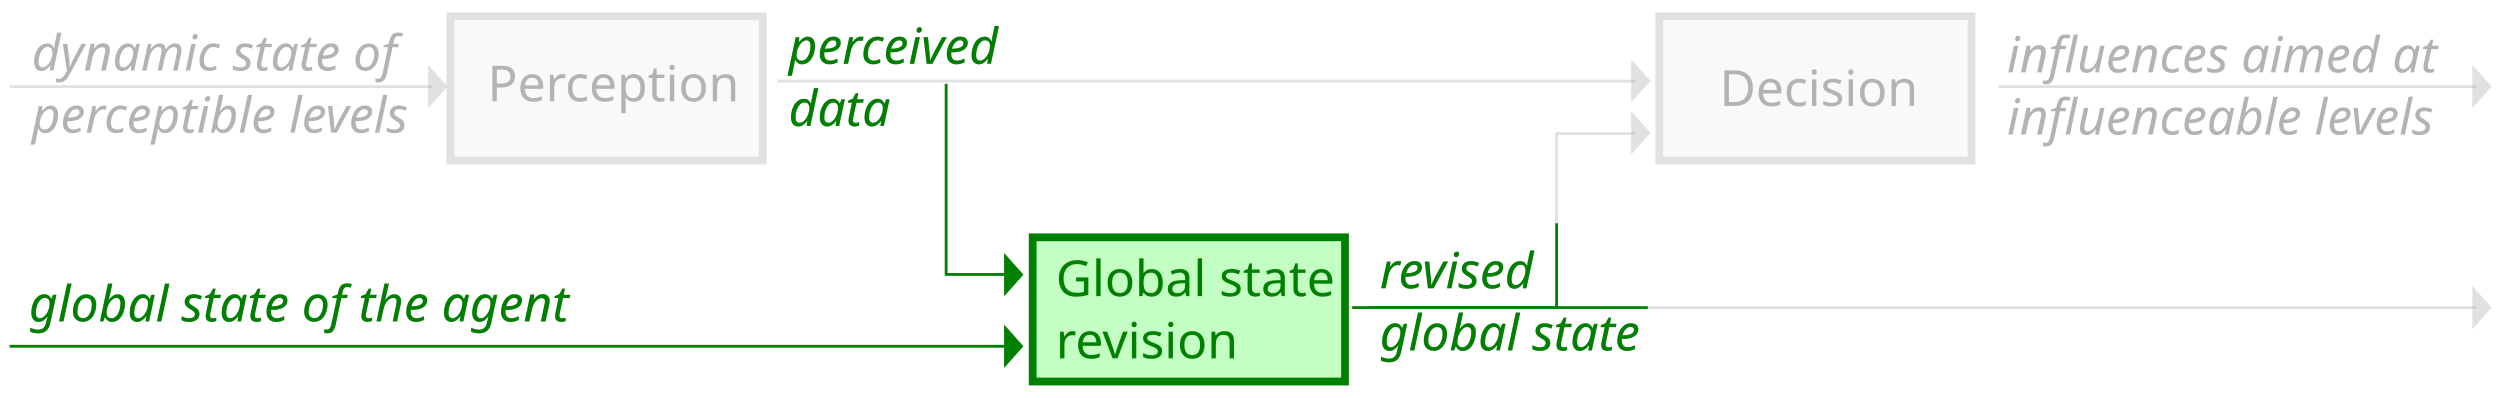
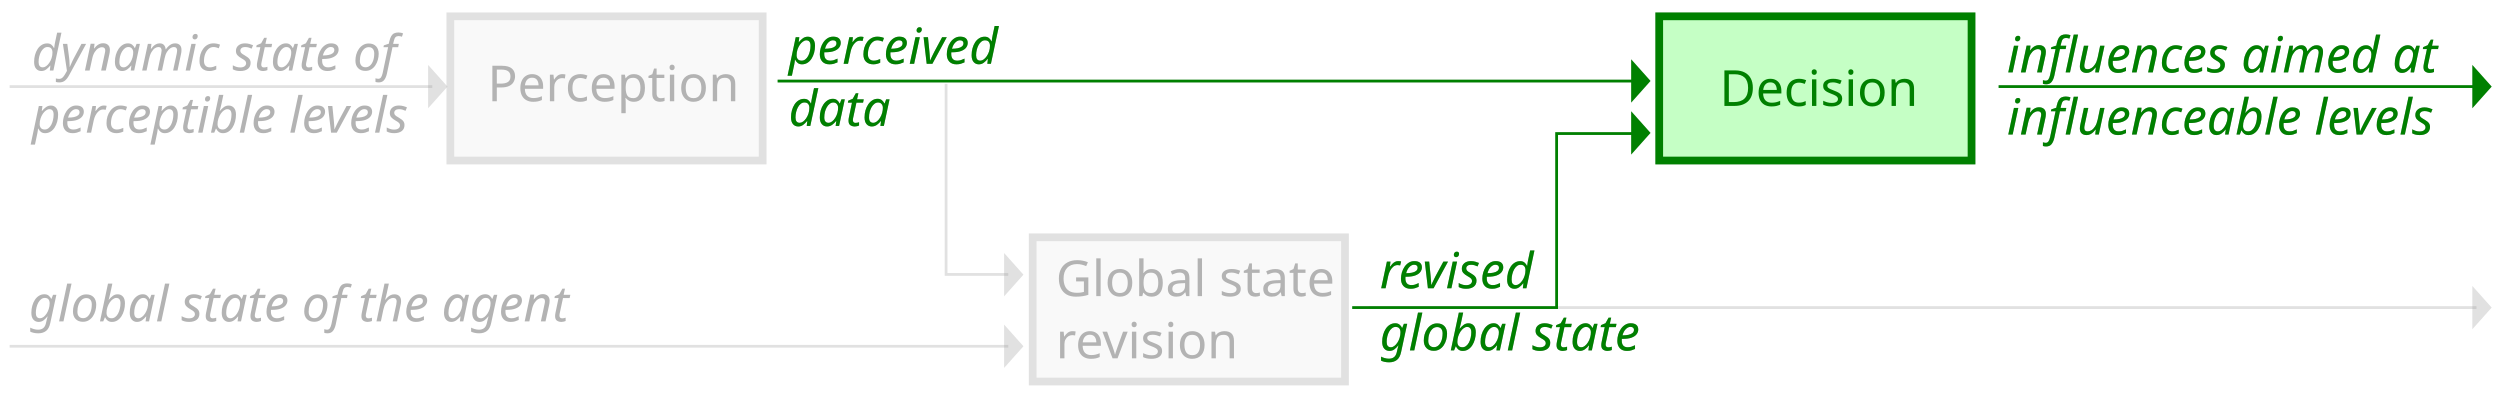
<svg xmlns="http://www.w3.org/2000/svg" width="905" height="144" id="svg2" version="1.1">
  <defs id="defs4">
    </defs>
  <g id="layer1" style="display:none" transform="translate(13.1875,-91.34375)">
    <g id="g3893" transform="translate(-14.65685,-296.0581)">
      <rect y="393.311" x="164.492" height="52.201" width="113.061" id="rect3119" style="fill:#ececec;stroke:#999999;stroke-width:2.799;stroke-miterlimit:4;stroke-dasharray:none" />
      <text id="text3105" y="424.066" x="177.956" style="font-size:18px;font-style:normal;font-weight:normal;line-height:125%;letter-spacing:0px;word-spacing:0px;fill:#000000;fill-opacity:1;stroke:none;font-family:Sans" xml:space="preserve">
        <tspan y="424.066" x="177.956" id="tspan3107">Perception</tspan>
      </text>
    </g>
    <g id="g3898" transform="translate(67.34315,-216.0581)">
      <rect style="fill:#ececec;stroke:#999999;stroke-width:2.799;stroke-miterlimit:4;stroke-dasharray:none" id="rect3121" width="113.061" height="52.201" x="293.299" y="393.311" />
      <text id="text3109" y="414.609" x="301.688" style="font-size:18px;font-style:normal;font-weight:normal;line-height:125%;letter-spacing:0px;word-spacing:0px;fill:#000000;fill-opacity:1;stroke:none;font-family:Sans" xml:space="preserve">
        <tspan y="414.609" x="301.688" id="tspan3111">Global state</tspan>
        <tspan id="tspan3113" y="437.109" x="301.688">revision</tspan>
      </text>
    </g>
    <g id="g3904" transform="translate(165.3432,-296.0581)">
      <rect y="393.311" x="422.106" height="52.201" width="113.061" id="rect3123" style="fill:#ececec;stroke:#999999;stroke-width:2.799;stroke-miterlimit:4;stroke-dasharray:none" />
      <text transform="translate(-6.044373,255.7488)" id="text3115" y="170" x="450" style="font-size:18px;font-style:normal;font-weight:normal;line-height:125%;letter-spacing:0px;word-spacing:0px;fill:#000000;fill-opacity:1;stroke:none;font-family:Sans" xml:space="preserve">
        <tspan y="170" x="450" id="tspan3117">Decision</tspan>
      </text>
    </g>
    <text xml:space="preserve" style="font-size:18px;font-style:oblique;font-weight:normal;line-height:125%;letter-spacing:0px;word-spacing:0px;fill:#000000;fill-opacity:1;stroke:none;font-family:Sans;-inkscape-font-specification:Sans Oblique" x="-1.701" y="116.867" id="text3909">
      <tspan id="tspan3911" x="-1.701" y="116.867">dynamic state of</tspan>
      <tspan x="-1.701" y="139.367" id="tspan3913">perceptible levels</tspan>
    </text>
    <text xml:space="preserve" style="font-size:18px;font-style:oblique;font-weight:normal;line-height:125%;letter-spacing:0px;word-spacing:0px;fill:#000000;fill-opacity:1;stroke:none;font-family:Sans;-inkscape-font-specification:Sans Oblique" x="713.299" y="117.55" id="text3915">
      <tspan id="tspan3917" x="713.299" y="117.55">influences aimed at</tspan>
      <tspan x="713.299" y="140.05" id="tspan3919">influenceable levels</tspan>
    </text>
    <text xml:space="preserve" style="font-size:18px;font-style:oblique;font-weight:normal;line-height:125%;letter-spacing:0px;word-spacing:0px;fill:#000000;fill-opacity:1;stroke:none;font-family:Sans;-inkscape-font-specification:Sans Oblique" x="272.299" y="114.441" id="text3921">
      <tspan id="tspan3923" x="272.299" y="114.441">perceived</tspan>
      <tspan x="272.299" y="136.941" id="tspan3925">data</tspan>
    </text>
    <text xml:space="preserve" style="font-size:18px;font-style:oblique;font-weight:normal;line-height:125%;letter-spacing:0px;word-spacing:0px;fill:#000000;fill-opacity:1;stroke:none;font-family:Sans;-inkscape-font-specification:Sans Oblique" x="-2.701" y="207.691" id="text3927">
      <tspan id="tspan3929" x="-2.701" y="207.691">global state of the agent</tspan>
    </text>
    <text id="text3931" y="195.691" x="486.299" style="font-size:18px;font-style:oblique;font-weight:normal;line-height:125%;letter-spacing:0px;word-spacing:0px;fill:#000000;fill-opacity:1;stroke:none;font-family:Sans;-inkscape-font-specification:Sans Oblique" xml:space="preserve">
      <tspan y="195.691" x="486.299" id="tspan3933">revised</tspan>
      <tspan y="218.191" x="486.299" id="tspan3945">global state</tspan>
    </text>
    <path style="fill:none;stroke:#999999;stroke-width:1px;stroke-linecap:butt;stroke-linejoin:miter;stroke-opacity:1" d="m -9.701,122.691 153,0" id="path3935" />
    <path style="fill:none;stroke:#999999;stroke-width:1px;stroke-linecap:butt;stroke-linejoin:miter;stroke-opacity:1" d="m 268.299,120.691 310.5,0" id="path3937" />
    <path style="fill:none;stroke:#999999;stroke-width:1px;stroke-linecap:butt;stroke-linejoin:miter;stroke-opacity:1" d="m 329.299,121.691 0,69 22.5,0" id="path3939" />
    <path style="fill:none;stroke:#999999;stroke-width:1px;stroke-linecap:butt;stroke-linejoin:miter;stroke-opacity:1" d="m -9.701,216.691 361.5,0" id="path3941" />
    <path style="fill:none;stroke:#999999;stroke-width:1px;stroke-linecap:butt;stroke-linejoin:miter;stroke-opacity:1" d="m 476.299,202.691 74,0 0,-63 28.5,0" id="path3943" />
    <path id="path3947" d="m 710.299,122.691 173,0" style="fill:none;stroke:#999999;stroke-width:1px;stroke-linecap:butt;stroke-linejoin:miter;stroke-opacity:1" />
    <path style="fill:#999999;fill-opacity:1;stroke:none" id="path3949" d="m -44.945,-52 -13.583,7.842 0,-15.684 z" transform="matrix(0.5153471,0,0,1,911.9609,174.6906)" />
    <path style="fill:#999999;fill-opacity:1;stroke:none;display:inline" id="path3949-1" d="m -44.945,-52 -13.583,7.842 0,-15.684 z" transform="matrix(0.5153471,0,0,1,171.9608,174.6906)" />
    <path style="fill:#999999;fill-opacity:1;stroke:none;display:inline" id="path3949-7" d="m -44.945,-52 -13.583,7.842 0,-15.684 z" transform="matrix(0.5153471,0,0,1,380.4608,268.6906)" />
    <path style="fill:#999999;fill-opacity:1;stroke:none;display:inline" id="path3949-4" d="m -44.945,-52 -13.583,7.842 0,-15.684 z" transform="matrix(0.5153471,0,0,1,380.4608,242.7754)" />
    <path style="fill:#999999;fill-opacity:1;stroke:none;display:inline" id="path3949-0" d="m -44.945,-52 -13.583,7.842 0,-15.684 z" transform="matrix(0.5153471,0,0,1,607.4609,191.4564)" />
    <path style="fill:#999999;fill-opacity:1;stroke:none;display:inline" id="path3949-9" d="m -44.945,-52 -13.583,7.842 0,-15.684 z" transform="matrix(0.5153471,0,0,1,607.4609,172.6505)" />
    <path id="path3068" d="m 482.299,202.691 401,0" style="fill:none;stroke:#999999;stroke-width:1px;stroke-linecap:butt;stroke-linejoin:miter;stroke-opacity:1" />
    <path style="fill:#999999;fill-opacity:1;stroke:none;display:inline" id="path3949-7-1" d="m -44.945,-52 -13.583,7.842 0,-15.684 z" transform="matrix(0.5153471,0,0,1,911.9606,254.6906)" />
  </g>
  <g transform="translate(13.1875,-91.34375)" style="display:inline" id="g4129">
    <g transform="translate(-14.65685,-296.0581)" id="g4131" style="opacity:0.3">
      <rect style="fill:#ececec;stroke:#999999;stroke-width:2.799;stroke-miterlimit:4;stroke-dasharray:none" id="rect4133" width="113.061" height="52.201" x="164.492" y="393.311" />
      <text xml:space="preserve" style="font-size:18px;font-style:normal;font-weight:normal;line-height:125%;letter-spacing:0px;word-spacing:0px;fill:#000000;fill-opacity:1;stroke:none;font-family:Sans" x="177.956" y="424.066" id="text4135">
        <tspan id="tspan4137" x="177.956" y="424.066">Perception</tspan>
      </text>
    </g>
    <g transform="translate(67.34315,-216.0581)" id="g4139" style="opacity:0.3">
      <rect y="393.311" x="293.299" height="52.201" width="113.061" id="rect4141" style="fill:#ececec;stroke:#999999;stroke-width:2.799;stroke-miterlimit:4;stroke-dasharray:none" />
      <text xml:space="preserve" style="font-size:18px;font-style:normal;font-weight:normal;line-height:125%;letter-spacing:0px;word-spacing:0px;fill:#000000;fill-opacity:1;stroke:none;font-family:Sans" x="301.688" y="414.609" id="text4143">
        <tspan id="tspan4145" x="301.688" y="414.609">Global state</tspan>
        <tspan x="301.688" y="437.109" id="tspan4147">revision</tspan>
      </text>
    </g>
    <g transform="translate(165.3432,-296.0581)" id="g4149" style="opacity:0.3">
      <rect style="fill:#ececec;stroke:#999999;stroke-width:2.799;stroke-miterlimit:4;stroke-dasharray:none" id="rect4151" width="113.061" height="52.201" x="422.106" y="393.311" />
      <text xml:space="preserve" style="font-size:18px;font-style:normal;font-weight:normal;line-height:125%;letter-spacing:0px;word-spacing:0px;fill:#000000;fill-opacity:1;stroke:none;font-family:Sans" x="450" y="170" id="text4153" transform="translate(-6.044373,255.7488)">
        <tspan id="tspan4155" x="450" y="170">Decision</tspan>
      </text>
    </g>
    <text id="text4157" y="116.867" x="-1.701" style="font-size:18px;font-style:oblique;font-weight:normal;line-height:125%;letter-spacing:0px;word-spacing:0px;opacity:0.3;fill:#000000;fill-opacity:1;stroke:none;font-family:Sans;-inkscape-font-specification:Sans Oblique" xml:space="preserve">
      <tspan y="116.867" x="-1.701" id="tspan4159">dynamic state of</tspan>
      <tspan id="tspan4161" y="139.367" x="-1.701">perceptible levels</tspan>
    </text>
    <text id="text4163" y="117.55" x="713.299" style="font-size:18px;font-style:oblique;font-weight:normal;line-height:125%;letter-spacing:0px;word-spacing:0px;opacity:0.3;fill:#000000;fill-opacity:1;stroke:none;font-family:Sans;-inkscape-font-specification:Sans Oblique" xml:space="preserve">
      <tspan y="117.55" x="713.299" id="tspan4165">influences aimed at</tspan>
      <tspan id="tspan4167" y="140.05" x="713.299">influenceable levels</tspan>
    </text>
    <text id="text4169" y="114.441" x="272.299" style="font-size:18px;font-style:oblique;font-weight:normal;line-height:125%;letter-spacing:0px;word-spacing:0px;opacity:0.3;fill:#000000;fill-opacity:1;stroke:none;font-family:Sans;-inkscape-font-specification:Sans Oblique" xml:space="preserve">
      <tspan y="114.441" x="272.299" id="tspan4171">perceived</tspan>
      <tspan id="tspan4173" y="136.941" x="272.299">data</tspan>
    </text>
    <text id="text4175" y="207.691" x="-2.701" style="font-size:18px;font-style:oblique;font-weight:normal;line-height:125%;letter-spacing:0px;word-spacing:0px;opacity:0.3;fill:#000000;fill-opacity:1;stroke:none;font-family:Sans;-inkscape-font-specification:Sans Oblique" xml:space="preserve">
      <tspan y="207.691" x="-2.701" id="tspan4177">global state of the agent</tspan>
    </text>
    <text xml:space="preserve" style="font-size:18px;font-style:oblique;font-weight:normal;line-height:125%;letter-spacing:0px;word-spacing:0px;opacity:0.3;fill:#000000;fill-opacity:1;stroke:none;font-family:Sans;-inkscape-font-specification:Sans Oblique" x="486.299" y="195.691" id="text4179">
      <tspan id="tspan4181" x="486.299" y="195.691">revised</tspan>
      <tspan id="tspan4183" x="486.299" y="218.191">global state</tspan>
    </text>
    <path id="path4185" d="m -9.701,122.691 153,0" style="opacity:0.3;fill:none;stroke:#999999;stroke-width:1px;stroke-linecap:butt;stroke-linejoin:miter;stroke-opacity:1" />
    <path id="path4187" d="m 268.299,120.691 310.5,0" style="opacity:0.3;fill:none;stroke:#999999;stroke-width:1px;stroke-linecap:butt;stroke-linejoin:miter;stroke-opacity:1" />
    <path id="path4189" d="m 329.299,121.691 0,69 22.5,0" style="opacity:0.3;fill:none;stroke:#999999;stroke-width:1px;stroke-linecap:butt;stroke-linejoin:miter;stroke-opacity:1" />
    <path id="path4191" d="m -9.701,216.691 361.5,0" style="opacity:0.3;fill:none;stroke:#999999;stroke-width:1px;stroke-linecap:butt;stroke-linejoin:miter;stroke-opacity:1" />
    <path id="path4193" d="m 476.299,202.691 74,0 0,-63 28.5,0" style="opacity:0.3;fill:none;stroke:#999999;stroke-width:1px;stroke-linecap:butt;stroke-linejoin:miter;stroke-opacity:1" />
    <path style="opacity:0.3;fill:none;stroke:#999999;stroke-width:1px;stroke-linecap:butt;stroke-linejoin:miter;stroke-opacity:1" d="m 710.299,122.691 173,0" id="path4195" />
    <path transform="matrix(0.5153471,0,0,1,911.9609,174.6906)" d="m -44.945,-52 -13.583,7.842 0,-15.684 z" id="path4197" style="opacity:0.3;fill:#999999;fill-opacity:1;stroke:none" />
    <path transform="matrix(0.5153471,0,0,1,171.9608,174.6906)" d="m -44.945,-52 -13.583,7.842 0,-15.684 z" id="path4199" style="opacity:0.3;fill:#999999;fill-opacity:1;stroke:none;display:inline" />
    <path transform="matrix(0.5153471,0,0,1,380.4608,268.6906)" d="m -44.945,-52 -13.583,7.842 0,-15.684 z" id="path4201" style="opacity:0.3;fill:#999999;fill-opacity:1;stroke:none;display:inline" />
    <path transform="matrix(0.5153471,0,0,1,380.4608,242.7754)" d="m -44.945,-52 -13.583,7.842 0,-15.684 z" id="path4203" style="opacity:0.3;fill:#999999;fill-opacity:1;stroke:none;display:inline" />
    <path transform="matrix(0.5153471,0,0,1,607.4609,191.4564)" d="m -44.945,-52 -13.583,7.842 0,-15.684 z" id="path4205" style="opacity:0.3;fill:#999999;fill-opacity:1;stroke:none;display:inline" />
    <path transform="matrix(0.5153471,0,0,1,607.4609,172.6505)" d="m -44.945,-52 -13.583,7.842 0,-15.684 z" id="path4207" style="opacity:0.3;fill:#999999;fill-opacity:1;stroke:none;display:inline" />
    <path style="opacity:0.3;fill:none;stroke:#999999;stroke-width:1px;stroke-linecap:butt;stroke-linejoin:miter;stroke-opacity:1" d="m 482.299,202.691 401,0" id="path4209" />
    <path transform="matrix(0.5153471,0,0,1,911.9606,254.6906)" d="m -44.945,-52 -13.583,7.842 0,-15.684 z" id="path4211" style="opacity:0.3;fill:#999999;fill-opacity:1;stroke:none;display:inline" />
  </g>
  <g transform="translate(13.1875,-91.34375)" style="display:none" id="g3030">
    <rect y="97.253" x="149.835" height="52.201" width="113.061" id="rect3034" style="fill:#b7ffb7;fill-opacity:1;stroke:#008000;stroke-width:2.799;stroke-miterlimit:4;stroke-dasharray:none" />
    <text id="text3036" y="128.008" x="163.299" style="font-size:18px;font-style:normal;font-weight:normal;line-height:125%;letter-spacing:0px;word-spacing:0px;fill:#008000;fill-opacity:1;stroke:none;font-family:Sans" xml:space="preserve">
      <tspan y="128.008" x="163.299" id="tspan3038">Perception</tspan>
    </text>
    <text id="text3058" y="116.867" x="-1.701" style="font-size:18px;font-style:oblique;font-weight:normal;line-height:125%;letter-spacing:0px;word-spacing:0px;fill:#008000;fill-opacity:1;stroke:none;font-family:Sans;-inkscape-font-specification:Sans Oblique" xml:space="preserve">
      <tspan y="116.867" x="-1.701" id="tspan3060">dynamic state of</tspan>
      <tspan id="tspan3062" y="139.367" x="-1.701">perceptible levels</tspan>
    </text>
    <text id="text3070" y="114.441" x="272.299" style="font-size:18px;font-style:oblique;font-weight:normal;line-height:125%;letter-spacing:0px;word-spacing:0px;fill:#008000;fill-opacity:1;stroke:none;font-family:Sans;-inkscape-font-specification:Sans Oblique" xml:space="preserve">
      <tspan y="114.441" x="272.299" id="tspan3072">perceived</tspan>
      <tspan id="tspan3074" y="136.941" x="272.299">data</tspan>
    </text>
    <path id="path4283" d="m -9.701,122.691 153,0" style="fill:#008000;stroke:#008000;stroke-width:1px;stroke-linecap:butt;stroke-linejoin:miter;stroke-opacity:1;display:inline" />
    <path id="path4285" d="m 268.299,120.691 110.5,0" style="fill:#008000;stroke:#008000;stroke-width:1px;stroke-linecap:butt;stroke-linejoin:miter;stroke-opacity:1;display:inline" />
    <path transform="matrix(0.5153471,0,0,1,171.9608,174.6906)" d="m -44.945,-52 -13.583,7.842 0,-15.684 z" id="path4289" style="fill:#008000;fill-opacity:1;stroke:none;display:inline" />
    <path style="font-size:medium;font-style:normal;font-variant:normal;font-weight:normal;font-stretch:normal;text-indent:0;text-align:start;text-decoration:none;line-height:normal;letter-spacing:normal;word-spacing:normal;text-transform:none;direction:ltr;block-progression:tb;writing-mode:lr-tb;text-anchor:start;baseline-shift:baseline;color:#000000;fill:#008000;fill-opacity:1;stroke:none;stroke-width:1px;marker:none;visibility:visible;display:inline;overflow:visible;enable-background:accumulate;font-family:Sans;-inkscape-font-specification:Sans" d="m 328.812,121.088 0,29.35 1,0 0,-29.35 z" id="path4373" />
  </g>
-   <g id="layer2" style="display:inline">
+   <g id="layer2" style="display:none">
    <rect style="fill:#c3ffc3;fill-opacity:1;stroke:#008000;stroke-width:2.799;stroke-miterlimit:4;stroke-dasharray:none" id="rect4216" width="113.061" height="52.201" x="373.83" y="85.909" />
    <text id="text4218" y="107.207" x="382.218" style="font-size:18px;font-style:normal;font-weight:normal;line-height:125%;letter-spacing:0px;word-spacing:0px;fill:#008000;fill-opacity:1;stroke:none;font-family:Sans" xml:space="preserve">
      <tspan y="107.207" x="382.218" id="tspan4220">Global state</tspan>
      <tspan id="tspan4222" y="129.707" x="382.218">revision</tspan>
    </text>
    <text transform="translate(13.1875,-91.34375)" id="text4224" y="114.441" x="272.299" style="font-size:18px;font-style:oblique;font-weight:normal;line-height:125%;letter-spacing:0px;word-spacing:0px;fill:#008000;fill-opacity:1;stroke:none;display:inline;font-family:Sans;-inkscape-font-specification:Sans Oblique" xml:space="preserve">
      <tspan y="114.441" x="272.299" id="tspan4226">perceived</tspan>
      <tspan id="tspan4228" y="136.941" x="272.299">data</tspan>
    </text>
    <text transform="translate(13.1875,-91.34375)" id="text4230" y="207.691" x="-2.701" style="font-size:18px;font-style:oblique;font-weight:normal;line-height:125%;letter-spacing:0px;word-spacing:0px;fill:#008000;fill-opacity:1;stroke:none;display:inline;font-family:Sans;-inkscape-font-specification:Sans Oblique" xml:space="preserve">
      <tspan y="207.691" x="-2.701" id="tspan4232">global state of the agent</tspan>
    </text>
    <text transform="translate(13.1875,-91.34375)" xml:space="preserve" style="font-size:18px;font-style:oblique;font-weight:normal;line-height:125%;letter-spacing:0px;word-spacing:0px;fill:#008000;fill-opacity:1;stroke:none;display:inline;font-family:Sans;-inkscape-font-specification:Sans Oblique" x="486.299" y="195.691" id="text4234">
      <tspan id="tspan4236" x="486.299" y="195.691">revised</tspan>
      <tspan id="tspan4238" x="486.299" y="218.191">global state</tspan>
    </text>
    <path transform="translate(13.1875,-91.34375)" id="path4313" d="m 328.812,121.688 0,69 0,0.5 0.5,0 22.5,0 0,-1 -22,0 0,-68.5 -1,0 z" style="font-size:medium;font-style:normal;font-variant:normal;font-weight:normal;font-stretch:normal;text-indent:0;text-align:start;text-decoration:none;line-height:normal;letter-spacing:normal;word-spacing:normal;text-transform:none;direction:ltr;block-progression:tb;writing-mode:lr-tb;text-anchor:start;baseline-shift:baseline;color:#000000;fill:#008000;fill-opacity:1;stroke:none;stroke-width:1px;marker:none;visibility:visible;display:inline;overflow:visible;enable-background:accumulate;font-family:Sans;-inkscape-font-specification:Sans" />
    <path style="fill:#008000;fill-opacity:1;stroke:none;display:inline" id="path4315" d="m -44.945,-52 -13.583,7.842 0,-15.684 z" transform="matrix(0.5153471,0,0,1,393.6483,151.4316)" />
    <path style="font-size:medium;font-style:normal;font-variant:normal;font-weight:normal;font-stretch:normal;text-indent:0;text-align:start;text-decoration:none;line-height:normal;letter-spacing:normal;word-spacing:normal;text-transform:none;direction:ltr;block-progression:tb;writing-mode:lr-tb;text-anchor:start;baseline-shift:baseline;color:#000000;fill:#008000;fill-opacity:1;stroke:none;stroke-width:1px;marker:none;visibility:visible;display:inline;overflow:visible;enable-background:accumulate;font-family:Sans;-inkscape-font-specification:Sans" d="m 3.5,124.844 0,1 361.5,0 0,-1 -361.5,0 z" id="path4323" />
    <path transform="matrix(0.5153471,0,0,1,393.6483,177.3469)" d="m -44.945,-52 -13.583,7.842 0,-15.684 z" id="path4327" style="fill:#008000;fill-opacity:1;stroke:none;display:inline" />
    <path style="font-size:medium;font-style:normal;font-variant:normal;font-weight:normal;font-stretch:normal;text-indent:0;text-align:start;text-decoration:none;line-height:normal;letter-spacing:normal;word-spacing:normal;text-transform:none;direction:ltr;block-progression:tb;writing-mode:lr-tb;text-anchor:start;baseline-shift:baseline;color:#000000;fill:#008000;fill-opacity:1;stroke:none;stroke-width:1px;marker:none;visibility:visible;display:inline;overflow:visible;enable-background:accumulate;font-family:Sans;-inkscape-font-specification:Sans" d="m 495.5,110.844 0,1 101,0 0,-1 z" id="path4331" />
    <path style="font-size:medium;font-style:normal;font-variant:normal;font-weight:normal;font-stretch:normal;text-indent:0;text-align:start;text-decoration:none;line-height:normal;letter-spacing:normal;word-spacing:normal;text-transform:none;direction:ltr;block-progression:tb;writing-mode:lr-tb;text-anchor:start;baseline-shift:baseline;color:#000000;fill:#008000;fill-opacity:1;stroke:none;stroke-width:1px;marker:none;visibility:visible;display:inline;overflow:visible;enable-background:accumulate;font-family:Sans;-inkscape-font-specification:Sans" d="m 563,80.844 0,30 -73.5,0 0,1 74,0 0.5,0 0,-0.5 0,-30.5 z" id="path4365" />
  </g>
-   <g id="layer3" style="display:none">
+   <g id="layer3" style="display:inline">
    <rect style="fill:#c5ffc5;fill-opacity:1;stroke:#008000;stroke-width:2.799;stroke-miterlimit:4;stroke-dasharray:none" id="rect4383" width="113.061" height="52.201" x="600.637" y="5.909" />
    <text xml:space="preserve" style="font-size:18px;font-style:normal;font-weight:normal;line-height:125%;letter-spacing:0px;word-spacing:0px;fill:#008000;fill-opacity:1;stroke:none;font-family:Sans" x="622.486" y="38.347" id="text4385">
      <tspan id="tspan4387" x="622.486" y="38.347">Decision</tspan>
    </text>
    <text transform="translate(13.1875,-91.34375)" xml:space="preserve" style="font-size:18px;font-style:oblique;font-weight:normal;line-height:125%;letter-spacing:0px;word-spacing:0px;fill:#008000;fill-opacity:1;stroke:none;display:inline;font-family:Sans;-inkscape-font-specification:Sans Oblique" x="713.299" y="117.55" id="text4389">
      <tspan id="tspan4391" x="713.299" y="117.55">influences aimed at</tspan>
      <tspan x="713.299" y="140.05" id="tspan4393">influenceable levels</tspan>
    </text>
    <text transform="translate(13.1875,-91.34375)" xml:space="preserve" style="font-size:18px;font-style:oblique;font-weight:normal;line-height:125%;letter-spacing:0px;word-spacing:0px;fill:#008000;fill-opacity:1;stroke:none;display:inline;font-family:Sans;-inkscape-font-specification:Sans Oblique" x="272.299" y="114.441" id="text4395">
      <tspan id="tspan4397" x="272.299" y="114.441">perceived</tspan>
      <tspan x="272.299" y="136.941" id="tspan4399">data</tspan>
    </text>
    <text transform="translate(13.1875,-91.34375)" id="text4401" y="195.691" x="486.299" style="font-size:18px;font-style:oblique;font-weight:normal;line-height:125%;letter-spacing:0px;word-spacing:0px;fill:#008000;fill-opacity:1;stroke:none;display:inline;font-family:Sans;-inkscape-font-specification:Sans Oblique" xml:space="preserve">
      <tspan y="195.691" x="486.299" id="tspan4403">revised</tspan>
      <tspan y="218.191" x="486.299" id="tspan4405">global state</tspan>
    </text>
    <path style="font-size:medium;font-style:normal;font-variant:normal;font-weight:normal;font-stretch:normal;text-indent:0;text-align:start;text-decoration:none;line-height:normal;letter-spacing:normal;word-spacing:normal;text-transform:none;direction:ltr;block-progression:tb;writing-mode:lr-tb;text-anchor:start;baseline-shift:baseline;color:#000000;fill:#008000;fill-opacity:1;stroke:none;stroke-width:1px;marker:none;visibility:visible;display:inline;overflow:visible;enable-background:accumulate;font-family:Sans;-inkscape-font-specification:Sans" d="m 281.5,28.844 0,1 310.5,0 0,-1 -310.5,0 z" id="path4407" />
    <path style="font-size:medium;font-style:normal;font-variant:normal;font-weight:normal;font-stretch:normal;text-indent:0;text-align:start;text-decoration:none;line-height:normal;letter-spacing:normal;word-spacing:normal;text-transform:none;direction:ltr;block-progression:tb;writing-mode:lr-tb;text-anchor:start;baseline-shift:baseline;color:#000000;fill:#008000;fill-opacity:1;stroke:none;stroke-width:1px;marker:none;visibility:visible;display:inline;overflow:visible;enable-background:accumulate;font-family:Sans;-inkscape-font-specification:Sans" d="m 563,47.844 0,0.5 0,62.5 -73.5,0 0,1 74,0 0.5,0 0,-0.5 0,-62.5 28,0 0,-1 -28.5,0 -0.5,0 z" id="path4409" />
    <path style="font-size:medium;font-style:normal;font-variant:normal;font-weight:normal;font-stretch:normal;text-indent:0;text-align:start;text-decoration:none;line-height:normal;letter-spacing:normal;word-spacing:normal;text-transform:none;direction:ltr;block-progression:tb;writing-mode:lr-tb;text-anchor:start;baseline-shift:baseline;color:#000000;fill:#008000;fill-opacity:1;stroke:none;stroke-width:1px;marker:none;visibility:visible;display:inline;overflow:visible;enable-background:accumulate;font-family:Sans;-inkscape-font-specification:Sans" d="m 723.5,30.844 0,1 173,0 0,-1 -173,0 z" id="path4411" />
    <path style="fill:#008000;fill-opacity:1;stroke:none;display:inline" id="path4413" d="m -44.945,-52 -13.583,7.842 0,-15.684 z" transform="matrix(0.5153471,0,0,1,925.1484,83.34686)" />
    <path style="fill:#008000;fill-opacity:1;stroke:none;display:inline" id="path4415" d="m -44.945,-52 -13.583,7.842 0,-15.684 z" transform="matrix(0.5153471,0,0,1,620.6484,100.1127)" />
    <path style="fill:#008000;fill-opacity:1;stroke:none;display:inline" id="path4417" d="m -44.945,-52 -13.583,7.842 0,-15.684 z" transform="matrix(0.5153471,0,0,1,620.6484,81.30671)" />
  </g>
</svg>
